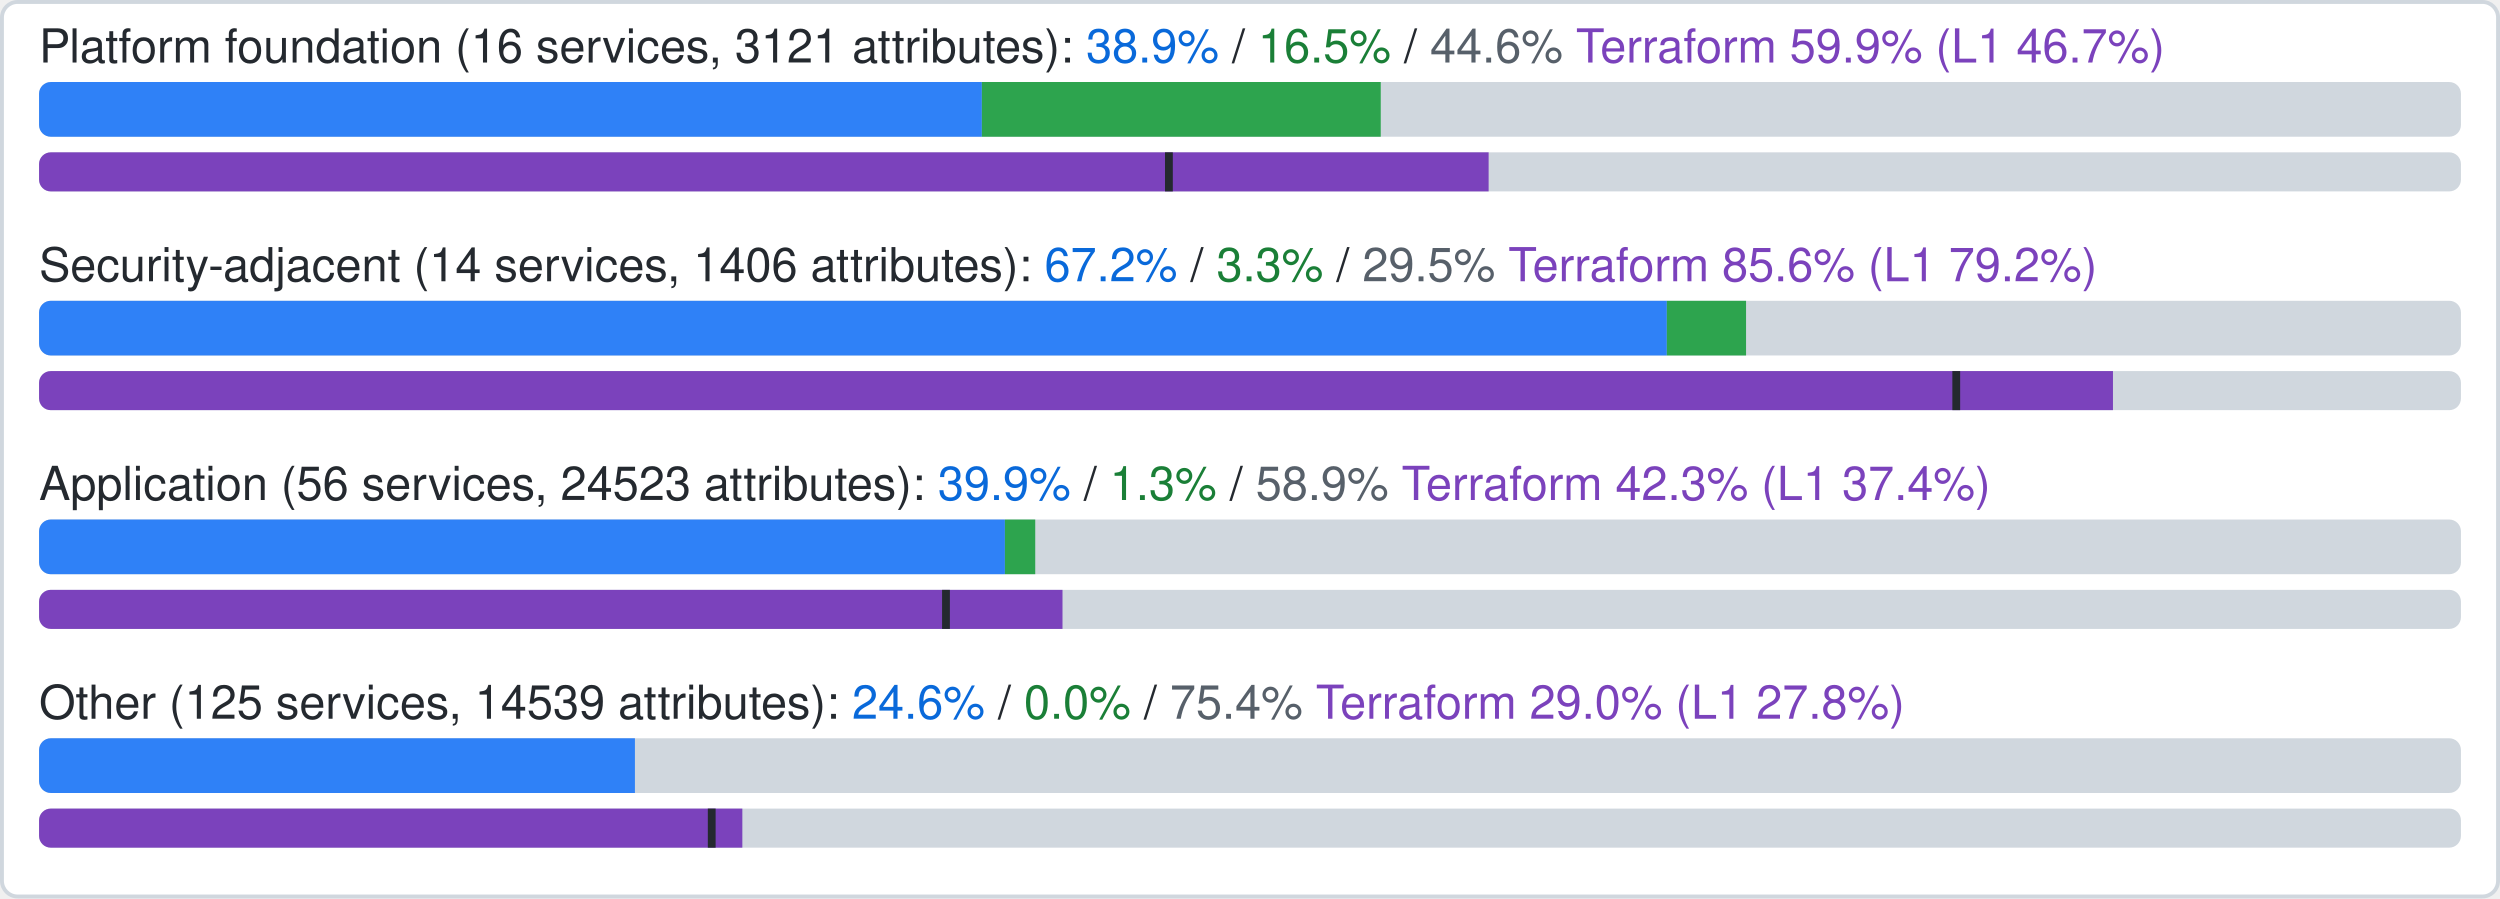
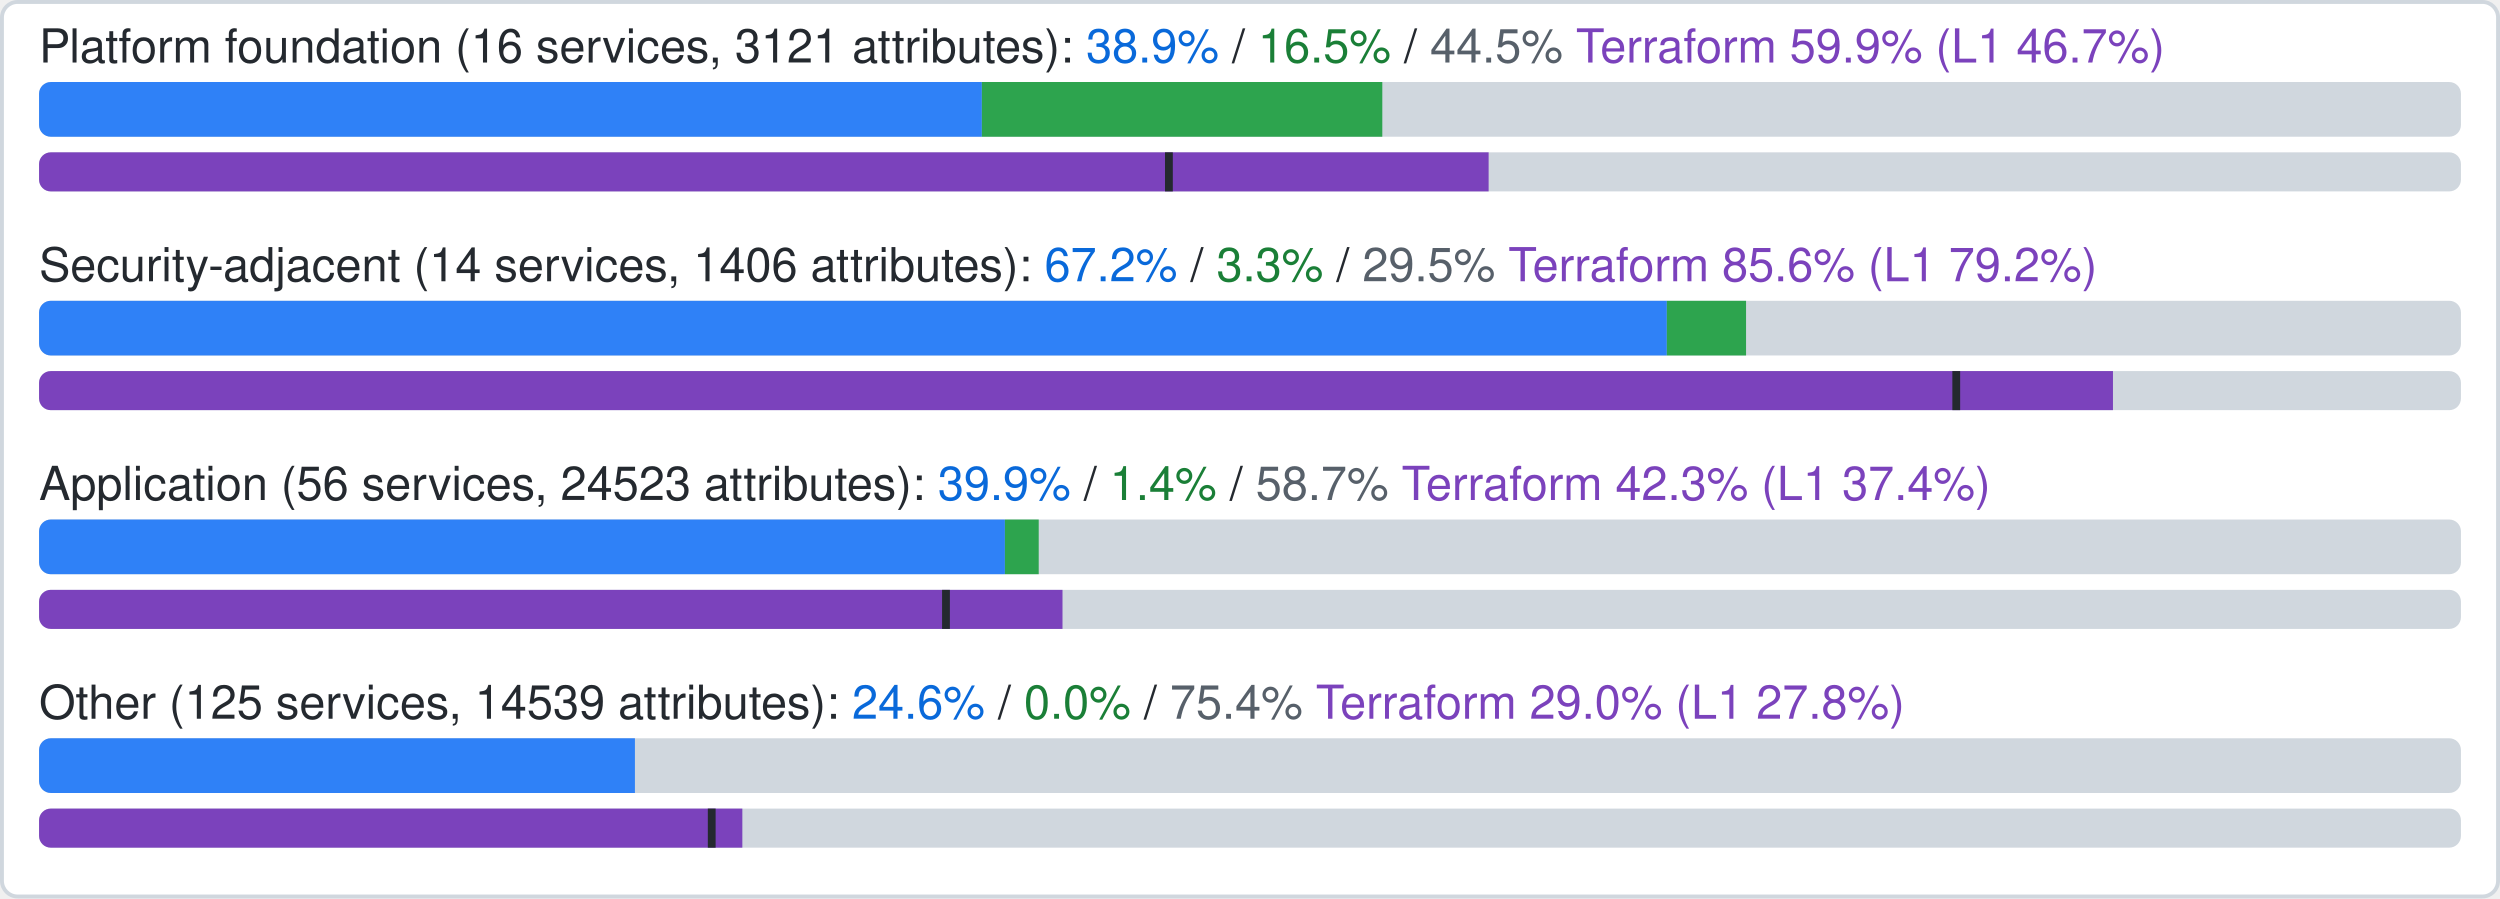
- <svg xmlns="http://www.w3.org/2000/svg" width="640" height="230" viewBox="0 0 640 230" role="img" aria-label="Coverage by category: Platform foundation official 38.9%, ours beyond official 16.5%, uncovered 44.6%, Terraform google-beta 59.9% (L1 46.7%), an estimate; Security-adjacent official 67.2%, ours beyond official 3.3%, uncovered 29.5%, Terraform google-beta 85.6% (L1 79.2%), an estimate; Application official 39.9%, ours beyond official 1.3%, uncovered 58.9%, Terraform google-beta 42.3% (L1 37.4%), an estimate; Other official 24.6%, ours beyond official 0.0%, uncovered 75.4%, Terraform google-beta 29.0% (L1 27.8%), an estimate;">
+ <svg xmlns="http://www.w3.org/2000/svg" width="640" height="230" viewBox="0 0 640 230" role="img" aria-label="Coverage by category: Platform foundation official 38.9%, ours beyond official 16.5%, uncovered 44.5%, Terraform google-beta 59.9% (L1 46.7%), an estimate; Security-adjacent official 67.2%, ours beyond official 3.3%, uncovered 29.5%, Terraform google-beta 85.6% (L1 79.2%), an estimate; Application official 39.9%, ours beyond official 1.4%, uncovered 58.7%, Terraform google-beta 42.3% (L1 37.4%), an estimate; Other official 24.6%, ours beyond official 0.0%, uncovered 75.4%, Terraform google-beta 29.0% (L1 27.8%), an estimate;">
  <rect x="0.5" y="0.5" width="639" height="229" rx="4" fill="#ffffff" stroke="#d0d7de" />
  <clipPath id="c0">
    <rect x="10" y="21" width="620" height="14" rx="3" />
  </clipPath>
-   <text x="10" y="16" font-family="-apple-system,BlinkMacSystemFont,Segoe UI,Helvetica,Arial,sans-serif" font-size="12" fill="#24292f">Platform foundation (16 services, 3121 attributes): <tspan fill="#0969da">38.9%</tspan> / <tspan fill="#1a7f37">16.5%</tspan> / <tspan fill="#57606a">44.6%</tspan>
+   <text x="10" y="16" font-family="-apple-system,BlinkMacSystemFont,Segoe UI,Helvetica,Arial,sans-serif" font-size="12" fill="#24292f">Platform foundation (16 services, 3121 attributes): <tspan fill="#0969da">38.9%</tspan> / <tspan fill="#1a7f37">16.5%</tspan> / <tspan fill="#57606a">44.5%</tspan>
    <tspan fill="#7b42bc">Terraform 59.9% (L1 46.7%)</tspan>
  </text>
  <clipPath id="t0">
    <rect x="10" y="39" width="620" height="10" rx="3" />
  </clipPath>
  <g clip-path="url(#t0)">
    <rect x="10" y="39" width="620" height="10" fill="#d0d7de" />
    <rect x="10" y="39" width="371.09" height="10" fill="#7b42bc" />
    <rect x="298.24" y="39" width="2" height="10" fill="#24292f" />
  </g>
  <g clip-path="url(#c0)">
    <rect x="10" y="21" width="620" height="14" fill="#d0d7de" />
    <rect x="10" y="21" width="241.36" height="14" fill="#2f81f7" />
-     <rect x="251.36" y="21" width="102.11" height="14" fill="#2da44e" />
+     <rect x="251.36" y="21" width="102.51" height="14" fill="#2da44e" />
  </g>
  <clipPath id="c1">
    <rect x="10" y="77" width="620" height="14" rx="3" />
  </clipPath>
  <text x="10" y="72" font-family="-apple-system,BlinkMacSystemFont,Segoe UI,Helvetica,Arial,sans-serif" font-size="12" fill="#24292f">Security-adjacent (14 services, 1406 attributes): <tspan fill="#0969da">67.2%</tspan> / <tspan fill="#1a7f37">3.3%</tspan> / <tspan fill="#57606a">29.5%</tspan>
    <tspan fill="#7b42bc">Terraform 85.6% (L1 79.2%)</tspan>
  </text>
  <clipPath id="t1">
    <rect x="10" y="95" width="620" height="10" rx="3" />
  </clipPath>
  <g clip-path="url(#t1)">
    <rect x="10" y="95" width="620" height="10" fill="#d0d7de" />
    <rect x="10" y="95" width="530.92" height="10" fill="#7b42bc" />
    <rect x="499.80" y="95" width="2" height="10" fill="#24292f" />
  </g>
  <g clip-path="url(#c1)">
    <rect x="10" y="77" width="620" height="14" fill="#d0d7de" />
    <rect x="10" y="77" width="416.71" height="14" fill="#2f81f7" />
    <rect x="426.71" y="77" width="20.28" height="14" fill="#2da44e" />
  </g>
  <clipPath id="c2">
    <rect x="10" y="133" width="620" height="14" rx="3" />
  </clipPath>
-   <text x="10" y="128" font-family="-apple-system,BlinkMacSystemFont,Segoe UI,Helvetica,Arial,sans-serif" font-size="12" fill="#24292f">Application (56 services, 24523 attributes): <tspan fill="#0969da">39.9%</tspan> / <tspan fill="#1a7f37">1.3%</tspan> / <tspan fill="#57606a">58.9%</tspan>
+   <text x="10" y="128" font-family="-apple-system,BlinkMacSystemFont,Segoe UI,Helvetica,Arial,sans-serif" font-size="12" fill="#24292f">Application (56 services, 24523 attributes): <tspan fill="#0969da">39.9%</tspan> / <tspan fill="#1a7f37">1.4%</tspan> / <tspan fill="#57606a">58.7%</tspan>
    <tspan fill="#7b42bc">Terraform 42.3% (L1 37.4%)</tspan>
  </text>
  <clipPath id="t2">
    <rect x="10" y="151" width="620" height="10" rx="3" />
  </clipPath>
  <g clip-path="url(#t2)">
    <rect x="10" y="151" width="620" height="10" fill="#d0d7de" />
    <rect x="10" y="151" width="262.00" height="10" fill="#7b42bc" />
    <rect x="241.17" y="151" width="2" height="10" fill="#24292f" />
  </g>
  <g clip-path="url(#c2)">
    <rect x="10" y="133" width="620" height="14" fill="#d0d7de" />
    <rect x="10" y="133" width="247.26" height="14" fill="#2f81f7" />
-     <rect x="257.26" y="133" width="7.76" height="14" fill="#2da44e" />
+     <rect x="257.26" y="133" width="8.65" height="14" fill="#2da44e" />
  </g>
  <clipPath id="c3">
    <rect x="10" y="189" width="620" height="14" rx="3" />
  </clipPath>
  <text x="10" y="184" font-family="-apple-system,BlinkMacSystemFont,Segoe UI,Helvetica,Arial,sans-serif" font-size="12" fill="#24292f">Other (125 services, 14539 attributes): <tspan fill="#0969da">24.6%</tspan> / <tspan fill="#1a7f37">0.0%</tspan> / <tspan fill="#57606a">75.4%</tspan>
    <tspan fill="#7b42bc">Terraform 29.0% (L1 27.8%)</tspan>
  </text>
  <clipPath id="t3">
    <rect x="10" y="207" width="620" height="10" rx="3" />
  </clipPath>
  <g clip-path="url(#t3)">
    <rect x="10" y="207" width="620" height="10" fill="#d0d7de" />
    <rect x="10" y="207" width="180.04" height="10" fill="#7b42bc" />
    <rect x="181.20" y="207" width="2" height="10" fill="#24292f" />
  </g>
  <g clip-path="url(#c3)">
    <rect x="10" y="189" width="620" height="14" fill="#d0d7de" />
    <rect x="10" y="189" width="152.54" height="14" fill="#2f81f7" />
  </g>
</svg>
